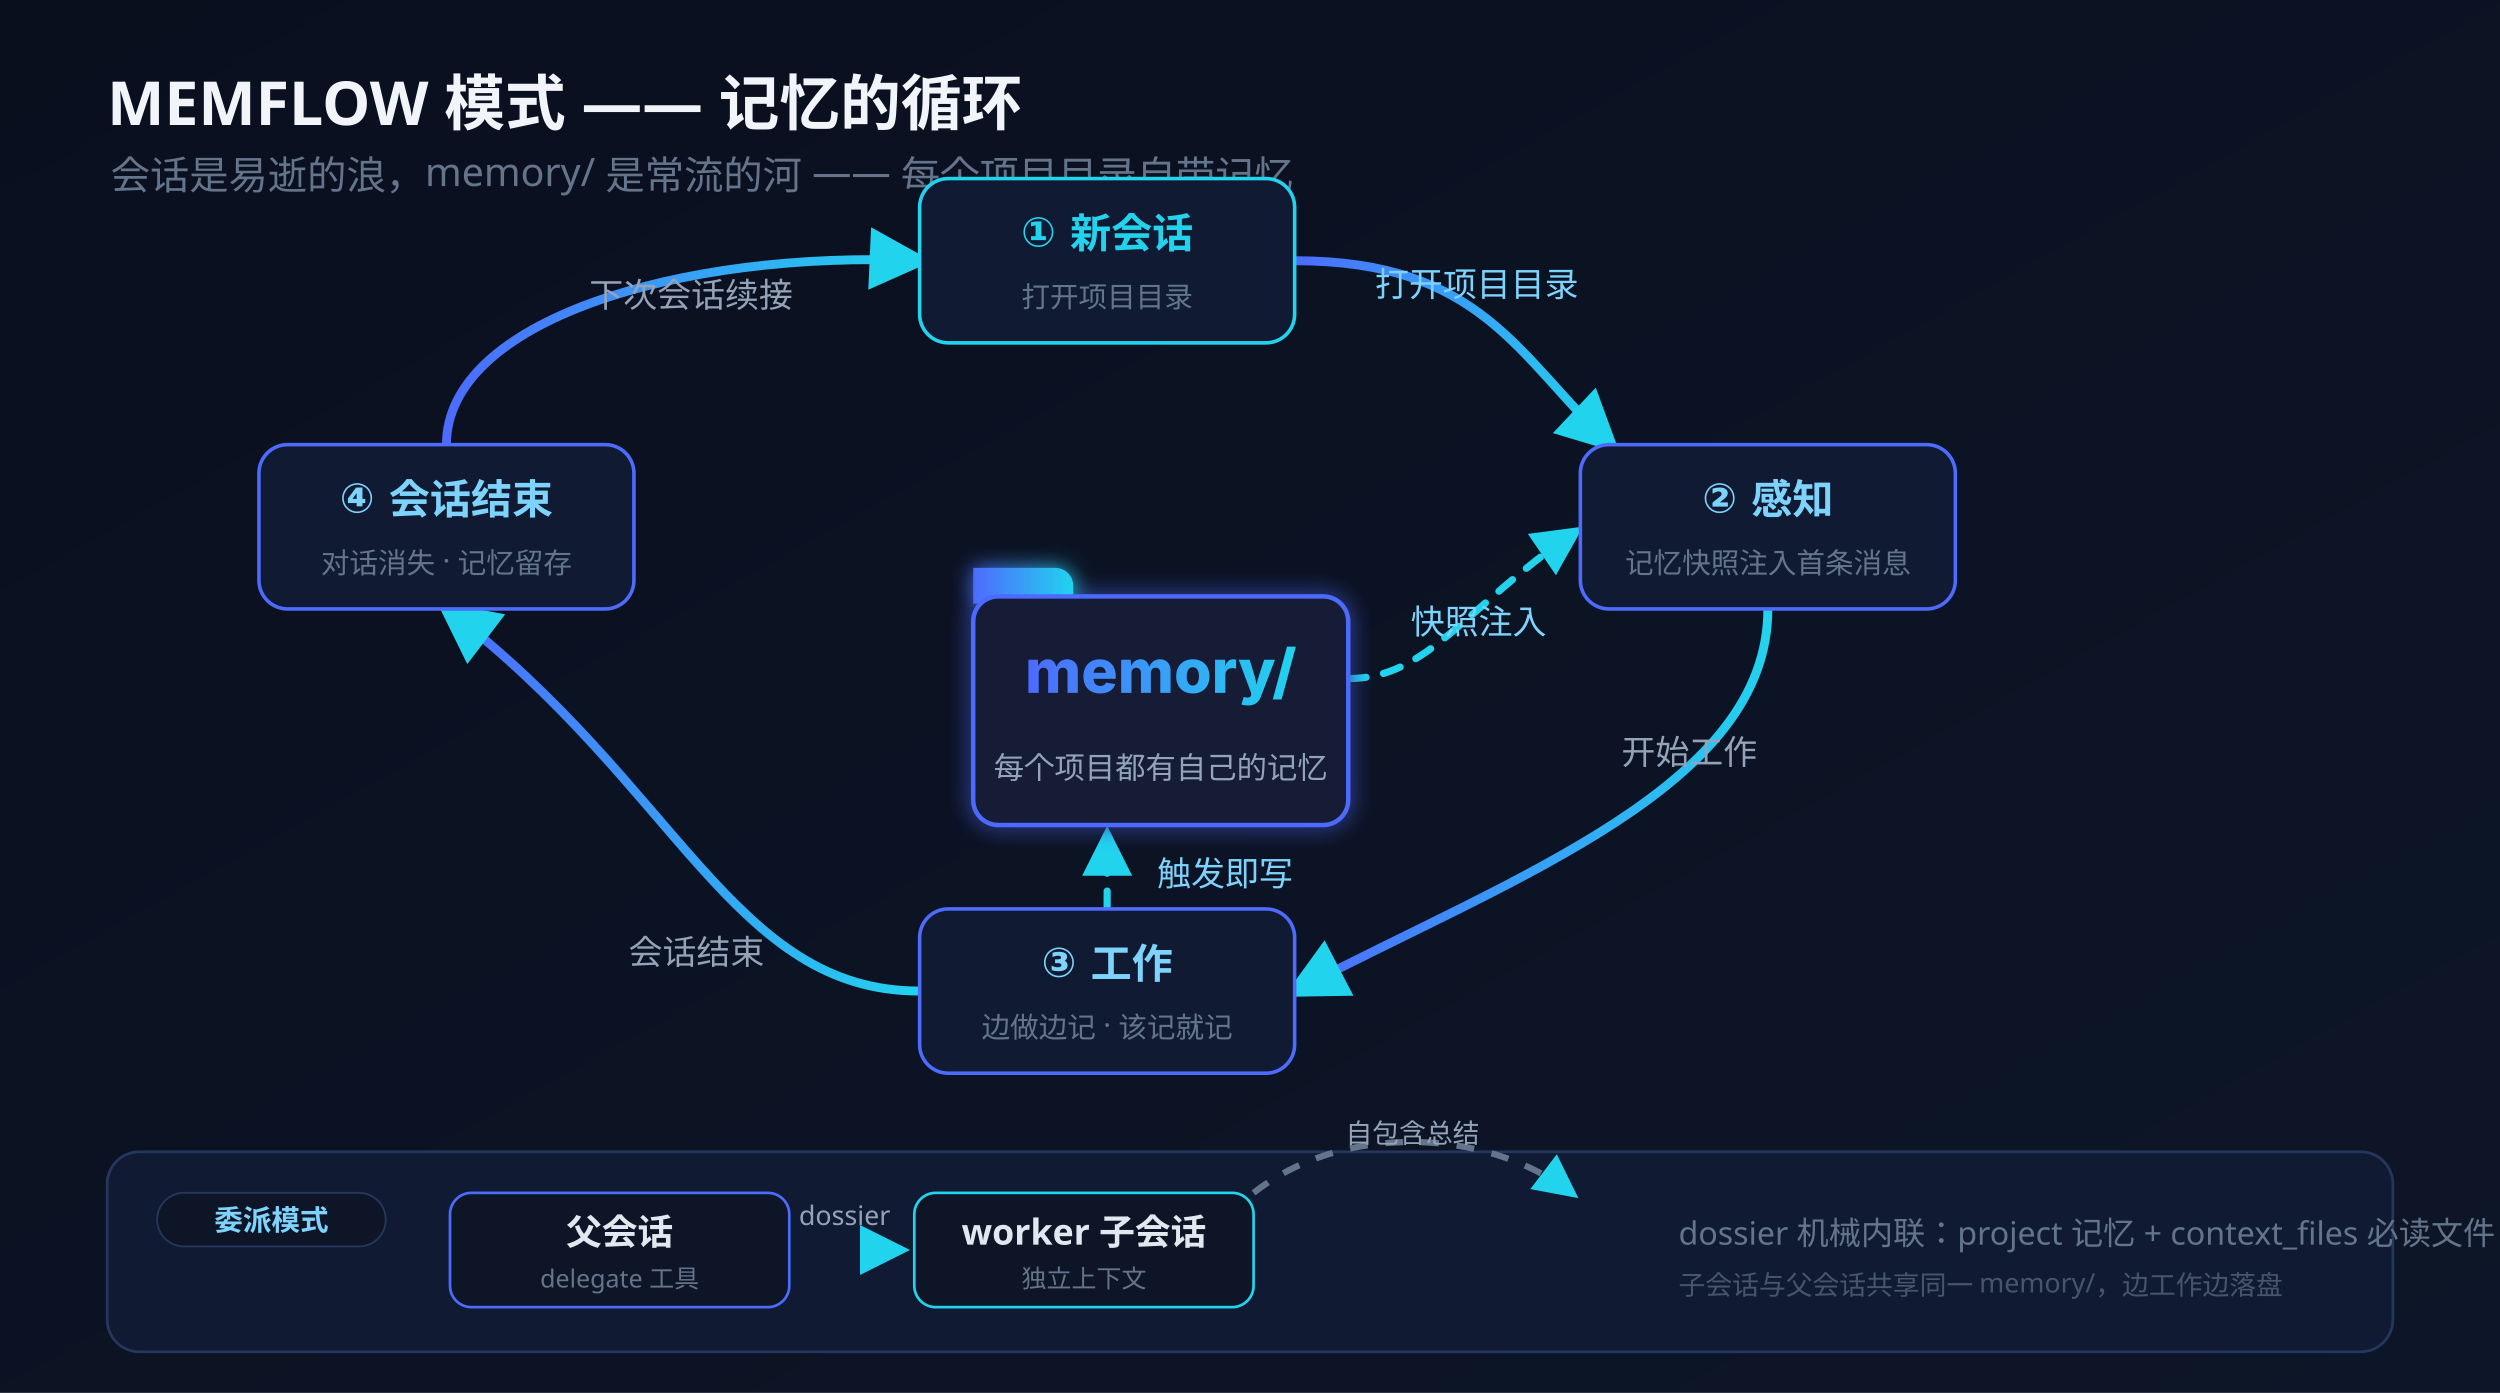
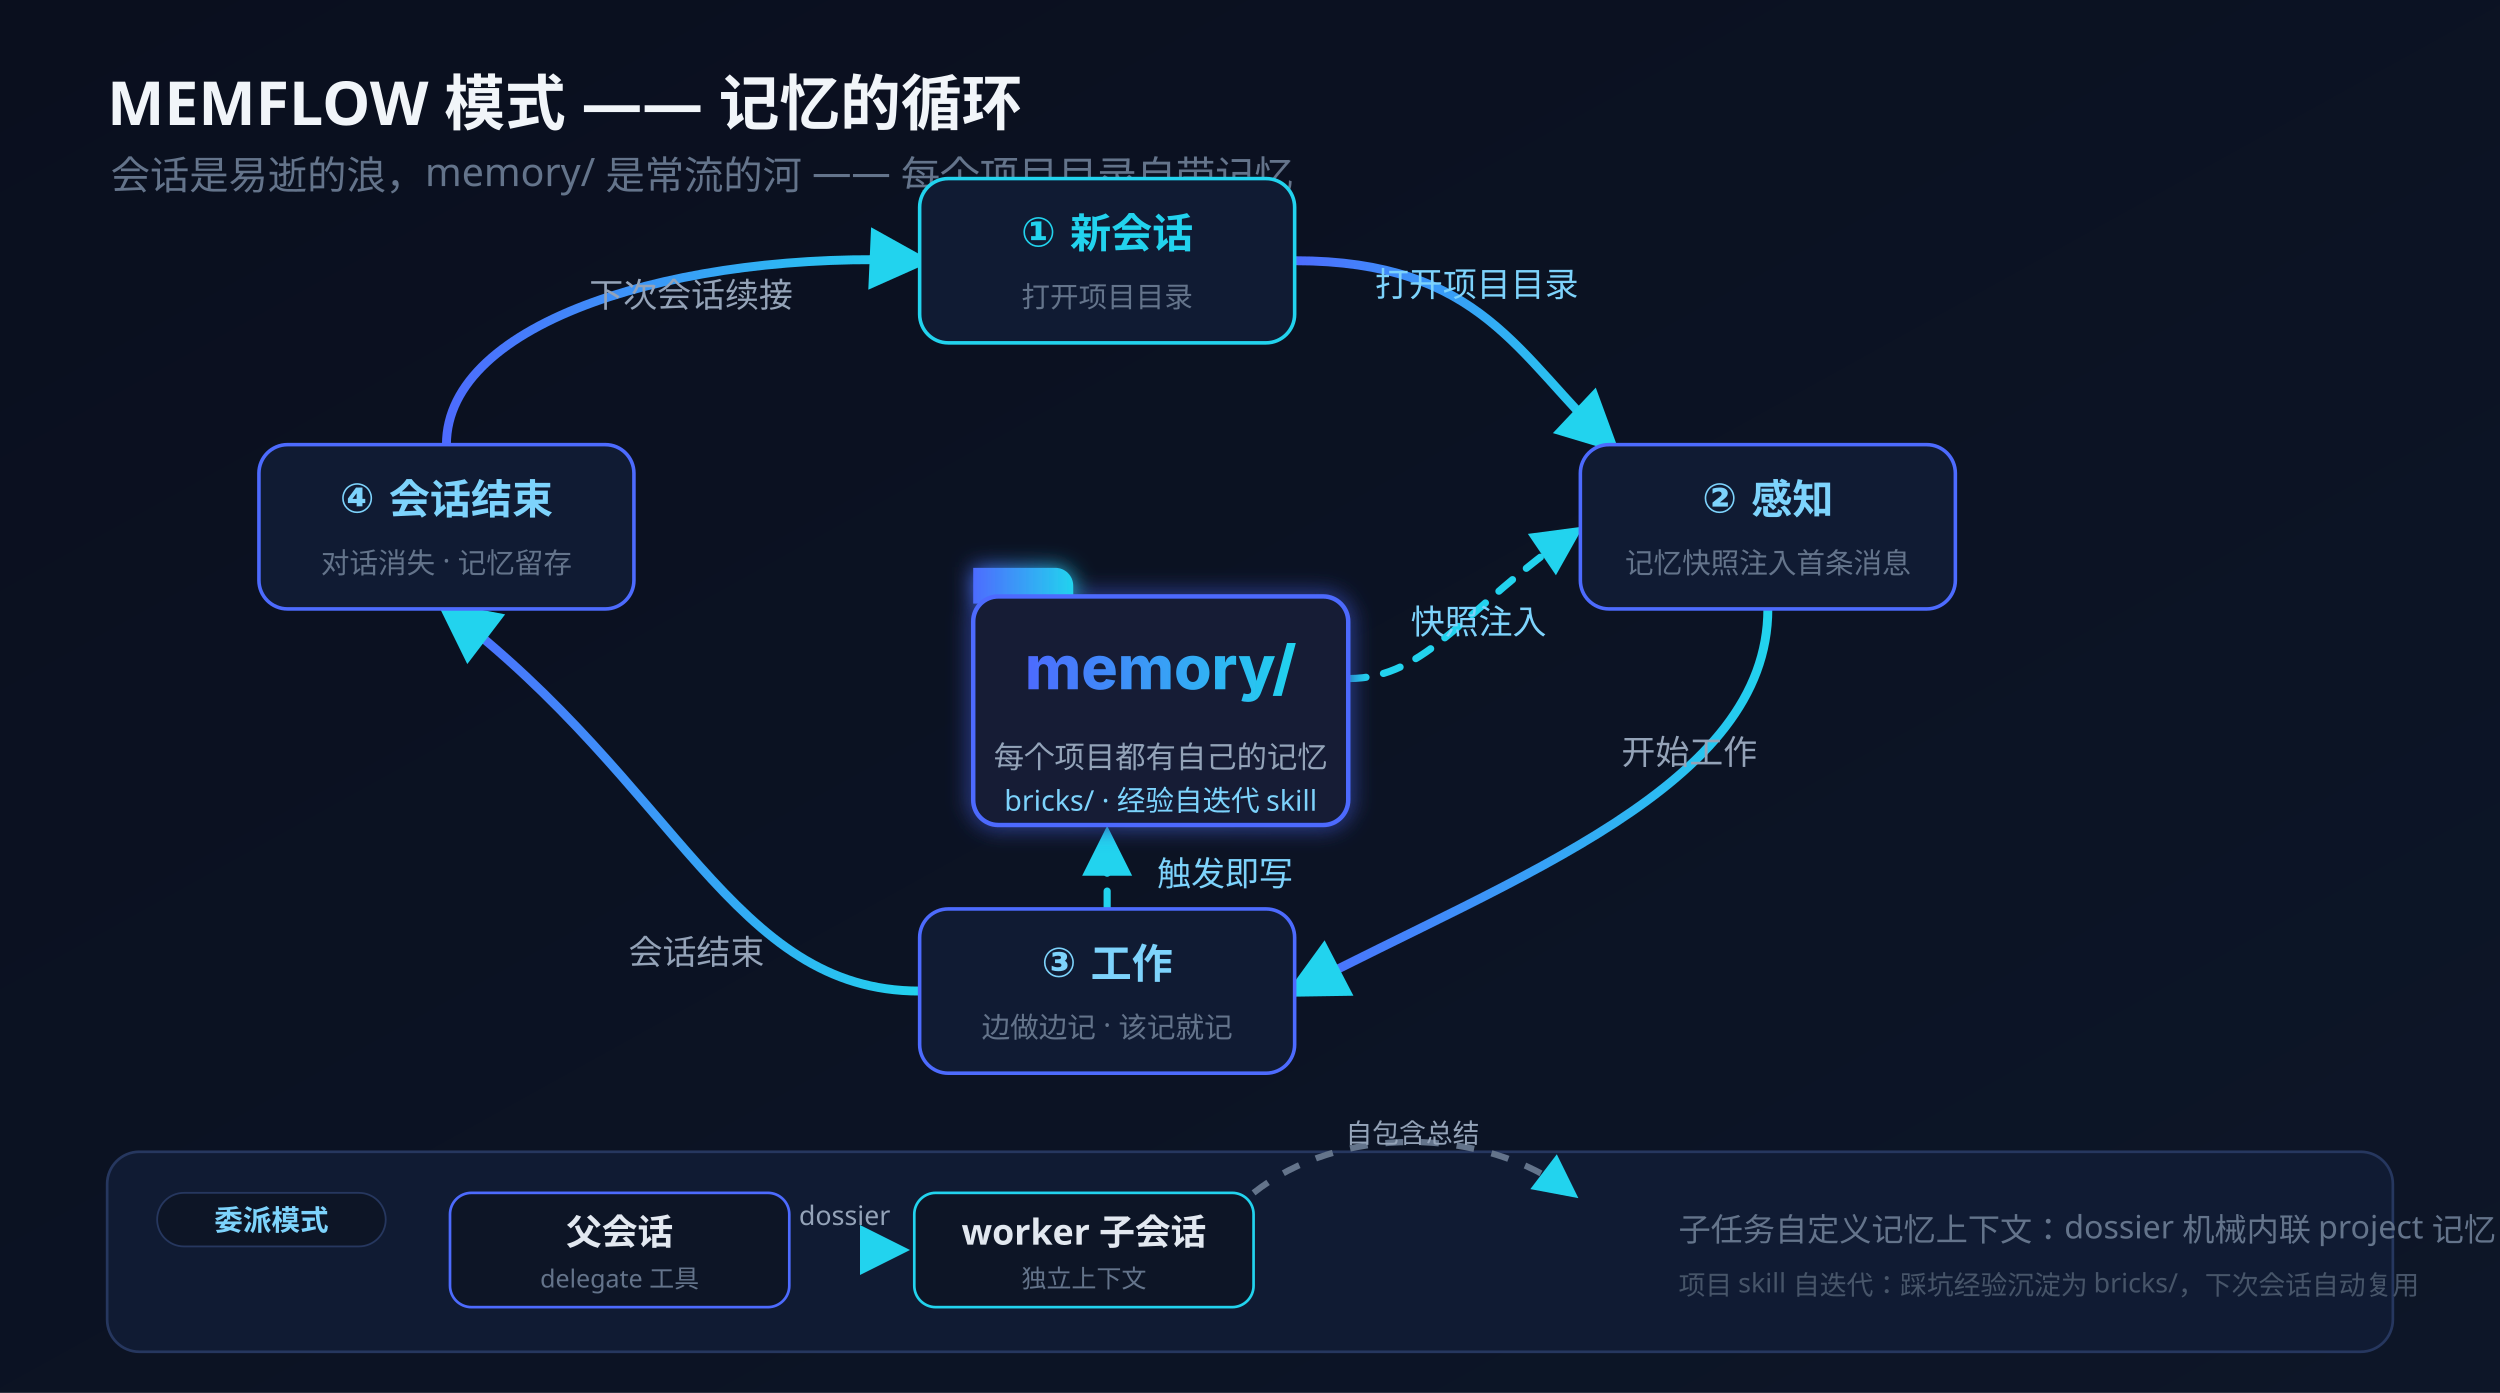
<svg xmlns="http://www.w3.org/2000/svg" width="1400" height="780" viewBox="0 0 1400 780">
  <defs>
    <linearGradient id="bg" x1="0" y1="0" x2="1" y2="1">
      <stop offset="0" stop-color="#0A0F1E" />
      <stop offset="1" stop-color="#0D1628" />
    </linearGradient>
    <linearGradient id="brand" x1="0" y1="0" x2="1" y2="0">
      <stop offset="0" stop-color="#4D6BFE" />
      <stop offset="1" stop-color="#22D3EE" />
    </linearGradient>
    <marker id="arr" viewBox="0 0 10 10" refX="8" refY="5" markerWidth="7" markerHeight="7" orient="auto-start-reverse">
      <path d="M 0 0 L 10 5 L 0 10 z" fill="#22D3EE" />
    </marker>
    <filter id="halo" x="-60%" y="-60%" width="220%" height="220%">
      <feGaussianBlur stdDeviation="6" result="b" />
      <feMerge>
        <feMergeNode in="b" />
        <feMergeNode in="SourceGraphic" />
      </feMerge>
    </filter>
  </defs>
  <rect width="1400" height="780" fill="url(#bg)" />
  <text x="60" y="70" fill="#F1F5F9" font-size="34" font-weight="700" font-family="PingFang SC, sans-serif">MEMFLOW 模式 —— 记忆的循环</text>
  <text x="62" y="106" fill="#64748B" font-size="22" font-family="PingFang SC, sans-serif">会话是易逝的浪，memory/ 是常流的河 —— 每个项目目录自带记忆</text>
  <g fill="none" stroke="url(#brand)" stroke-width="5" stroke-linecap="round" marker-end="url(#arr)">
    <path d="M 725 146 C 830 146, 850 200, 902 249" />
    <path d="M 990 341 C 990 440, 850 490, 725 555" />
    <path d="M 515 555 C 410 555, 380 440, 250 341" />
    <path d="M 250 249 C 250 180, 380 140, 515 146" />
  </g>
  <g fill="none" stroke="#22D3EE" stroke-width="4" stroke-dasharray="10 10" stroke-linecap="round" marker-end="url(#arr)">
    <path d="M 620 509 L 620 468" />
    <path d="M 755 380 C 800 380, 820 340, 882 298" />
  </g>
  <text x="648" y="496" fill="#7DD3FC" font-size="19" font-family="PingFang SC, sans-serif">触发即写</text>
  <text x="790" y="355" fill="#7DD3FC" font-size="19" font-family="PingFang SC, sans-serif">快照注入</text>
  <text x="770" y="166" fill="#7DD3FC" font-size="19" font-family="PingFang SC, sans-serif">打开项目目录</text>
  <text x="908" y="428" fill="#94A3B8" font-size="19" font-family="PingFang SC, sans-serif">开始工作</text>
  <text x="352" y="540" fill="#94A3B8" font-size="19" font-family="PingFang SC, sans-serif">会话结束</text>
  <text x="330" y="172" fill="#94A3B8" font-size="19" font-family="PingFang SC, sans-serif">下次会话续接</text>
  <g font-family="PingFang SC, sans-serif">
    <rect x="515" y="100" width="210" height="92" rx="16" fill="#101B33" stroke="#22D3EE" stroke-width="2" />
    <text x="620" y="138" text-anchor="middle" fill="#22D3EE" font-size="23" font-weight="700">① 新会话</text>
    <text x="620" y="172" text-anchor="middle" fill="#64748B" font-size="16">打开项目目录</text>
    <rect x="885" y="249" width="210" height="92" rx="16" fill="#101B33" stroke="#4D6BFE" stroke-width="2" />
    <text x="990" y="287" text-anchor="middle" fill="#7DD3FC" font-size="23" font-weight="700">② 感知</text>
    <text x="990" y="321" text-anchor="middle" fill="#64748B" font-size="16">记忆快照注入首条消息</text>
    <rect x="515" y="509" width="210" height="92" rx="16" fill="#101B33" stroke="#4D6BFE" stroke-width="2" />
    <text x="620" y="547" text-anchor="middle" fill="#7DD3FC" font-size="23" font-weight="700">③ 工作</text>
    <text x="620" y="581" text-anchor="middle" fill="#64748B" font-size="16">边做边记 · 该记就记</text>
    <rect x="145" y="249" width="210" height="92" rx="16" fill="#101B33" stroke="#4D6BFE" stroke-width="2" />
    <text x="250" y="287" text-anchor="middle" fill="#7DD3FC" font-size="23" font-weight="700">④ 会话结束</text>
    <text x="250" y="321" text-anchor="middle" fill="#64748B" font-size="16">对话消失 · 记忆留存</text>
  </g>
  <g filter="url(#halo)">
    <path d="M 545 318 h 46 a 10 10 0 0 1 10 10 v 10 h -56 z" fill="url(#brand)" />
    <rect x="545" y="334" width="210" height="128" rx="14" fill="#121C36" stroke="#4D6BFE" stroke-width="2.5" />
-     <text x="650" y="388" text-anchor="middle" fill="url(#brand)" font-size="34" font-family="SF Pro Display, PingFang SC, sans-serif" font-weight="800">memory/</text>
-     <text x="650" y="436" text-anchor="middle" fill="#94A3B8" font-size="17" font-family="PingFang SC, sans-serif">每个项目都有自己的记忆</text>
+     <text x="650" y="386" text-anchor="middle" fill="url(#brand)" font-size="34" font-family="SF Pro Display, PingFang SC, sans-serif" font-weight="800">memory/</text>
+     <text x="650" y="430" text-anchor="middle" fill="#94A3B8" font-size="17" font-family="PingFang SC, sans-serif">每个项目都有自己的记忆</text>
+     <text x="650" y="454" text-anchor="middle" fill="#7DD3FC" font-size="16" font-family="PingFang SC, sans-serif">bricks/ · 经验自迭代 skill</text>
  </g>
  <g>
    <rect x="60" y="645" width="1280" height="112" rx="18" fill="#101B33" stroke="#26375F" stroke-width="1.5" />
    <rect x="88" y="668" rx="15" width="128" height="30" fill="#0D1526" stroke="#26375F" />
    <text x="152" y="689" text-anchor="middle" fill="#7DD3FC" font-size="16" font-family="PingFang SC, sans-serif" font-weight="600">委派模式</text>
    <rect x="252" y="668" width="190" height="64" rx="12" fill="#0D1526" stroke="#4D6BFE" stroke-width="1.5" />
    <text x="347" y="697" text-anchor="middle" fill="#E2E8F0" font-size="20" font-family="PingFang SC, sans-serif" font-weight="600">父会话</text>
    <text x="347" y="721" text-anchor="middle" fill="#64748B" font-size="14" font-family="PingFang SC, sans-serif">delegate 工具</text>
    <rect x="512" y="668" width="190" height="64" rx="12" fill="#0D1526" stroke="#22D3EE" stroke-width="1.5" />
    <text x="607" y="697" text-anchor="middle" fill="#E2E8F0" font-size="20" font-family="PingFang SC, sans-serif" font-weight="600">worker 子会话</text>
    <text x="607" y="721" text-anchor="middle" fill="#64748B" font-size="14" font-family="PingFang SC, sans-serif">独立上下文</text>
    <line x1="442" y1="700" x2="504" y2="700" stroke="url(#brand)" stroke-width="4" marker-end="url(#arr)" />
    <text x="473" y="686" text-anchor="middle" fill="#94A3B8" font-size="15" font-family="PingFang SC, sans-serif">dossier</text>
    <path d="M 702 668 C 750 630, 830 630, 880 668" fill="none" stroke="#64748B" stroke-width="3.5" stroke-dasharray="10 10" marker-end="url(#arr)" />
    <text x="791" y="640" text-anchor="middle" fill="#94A3B8" font-size="15" font-family="PingFang SC, sans-serif">自包含总结</text>
-     <text x="940" y="697" fill="#64748B" font-size="18" font-family="PingFang SC, sans-serif">dossier 机械内联：project 记忆 + context_files 必读文件</text>
-     <text x="940" y="725" fill="#475569" font-size="15" font-family="PingFang SC, sans-serif">子会话与父会话共享同一 memory/，边工作边落盘</text>
+     <text x="940" y="695" fill="#64748B" font-size="18" font-family="PingFang SC, sans-serif">子任务自定义记忆上下文：dossier 机械内联 project 记忆 + context_files 必读文件</text>
+     <text x="940" y="725" fill="#475569" font-size="15" font-family="PingFang SC, sans-serif">项目 skill 自迭代：踩坑经验沉淀为 bricks/，下次会话自动复用</text>
  </g>
</svg>
